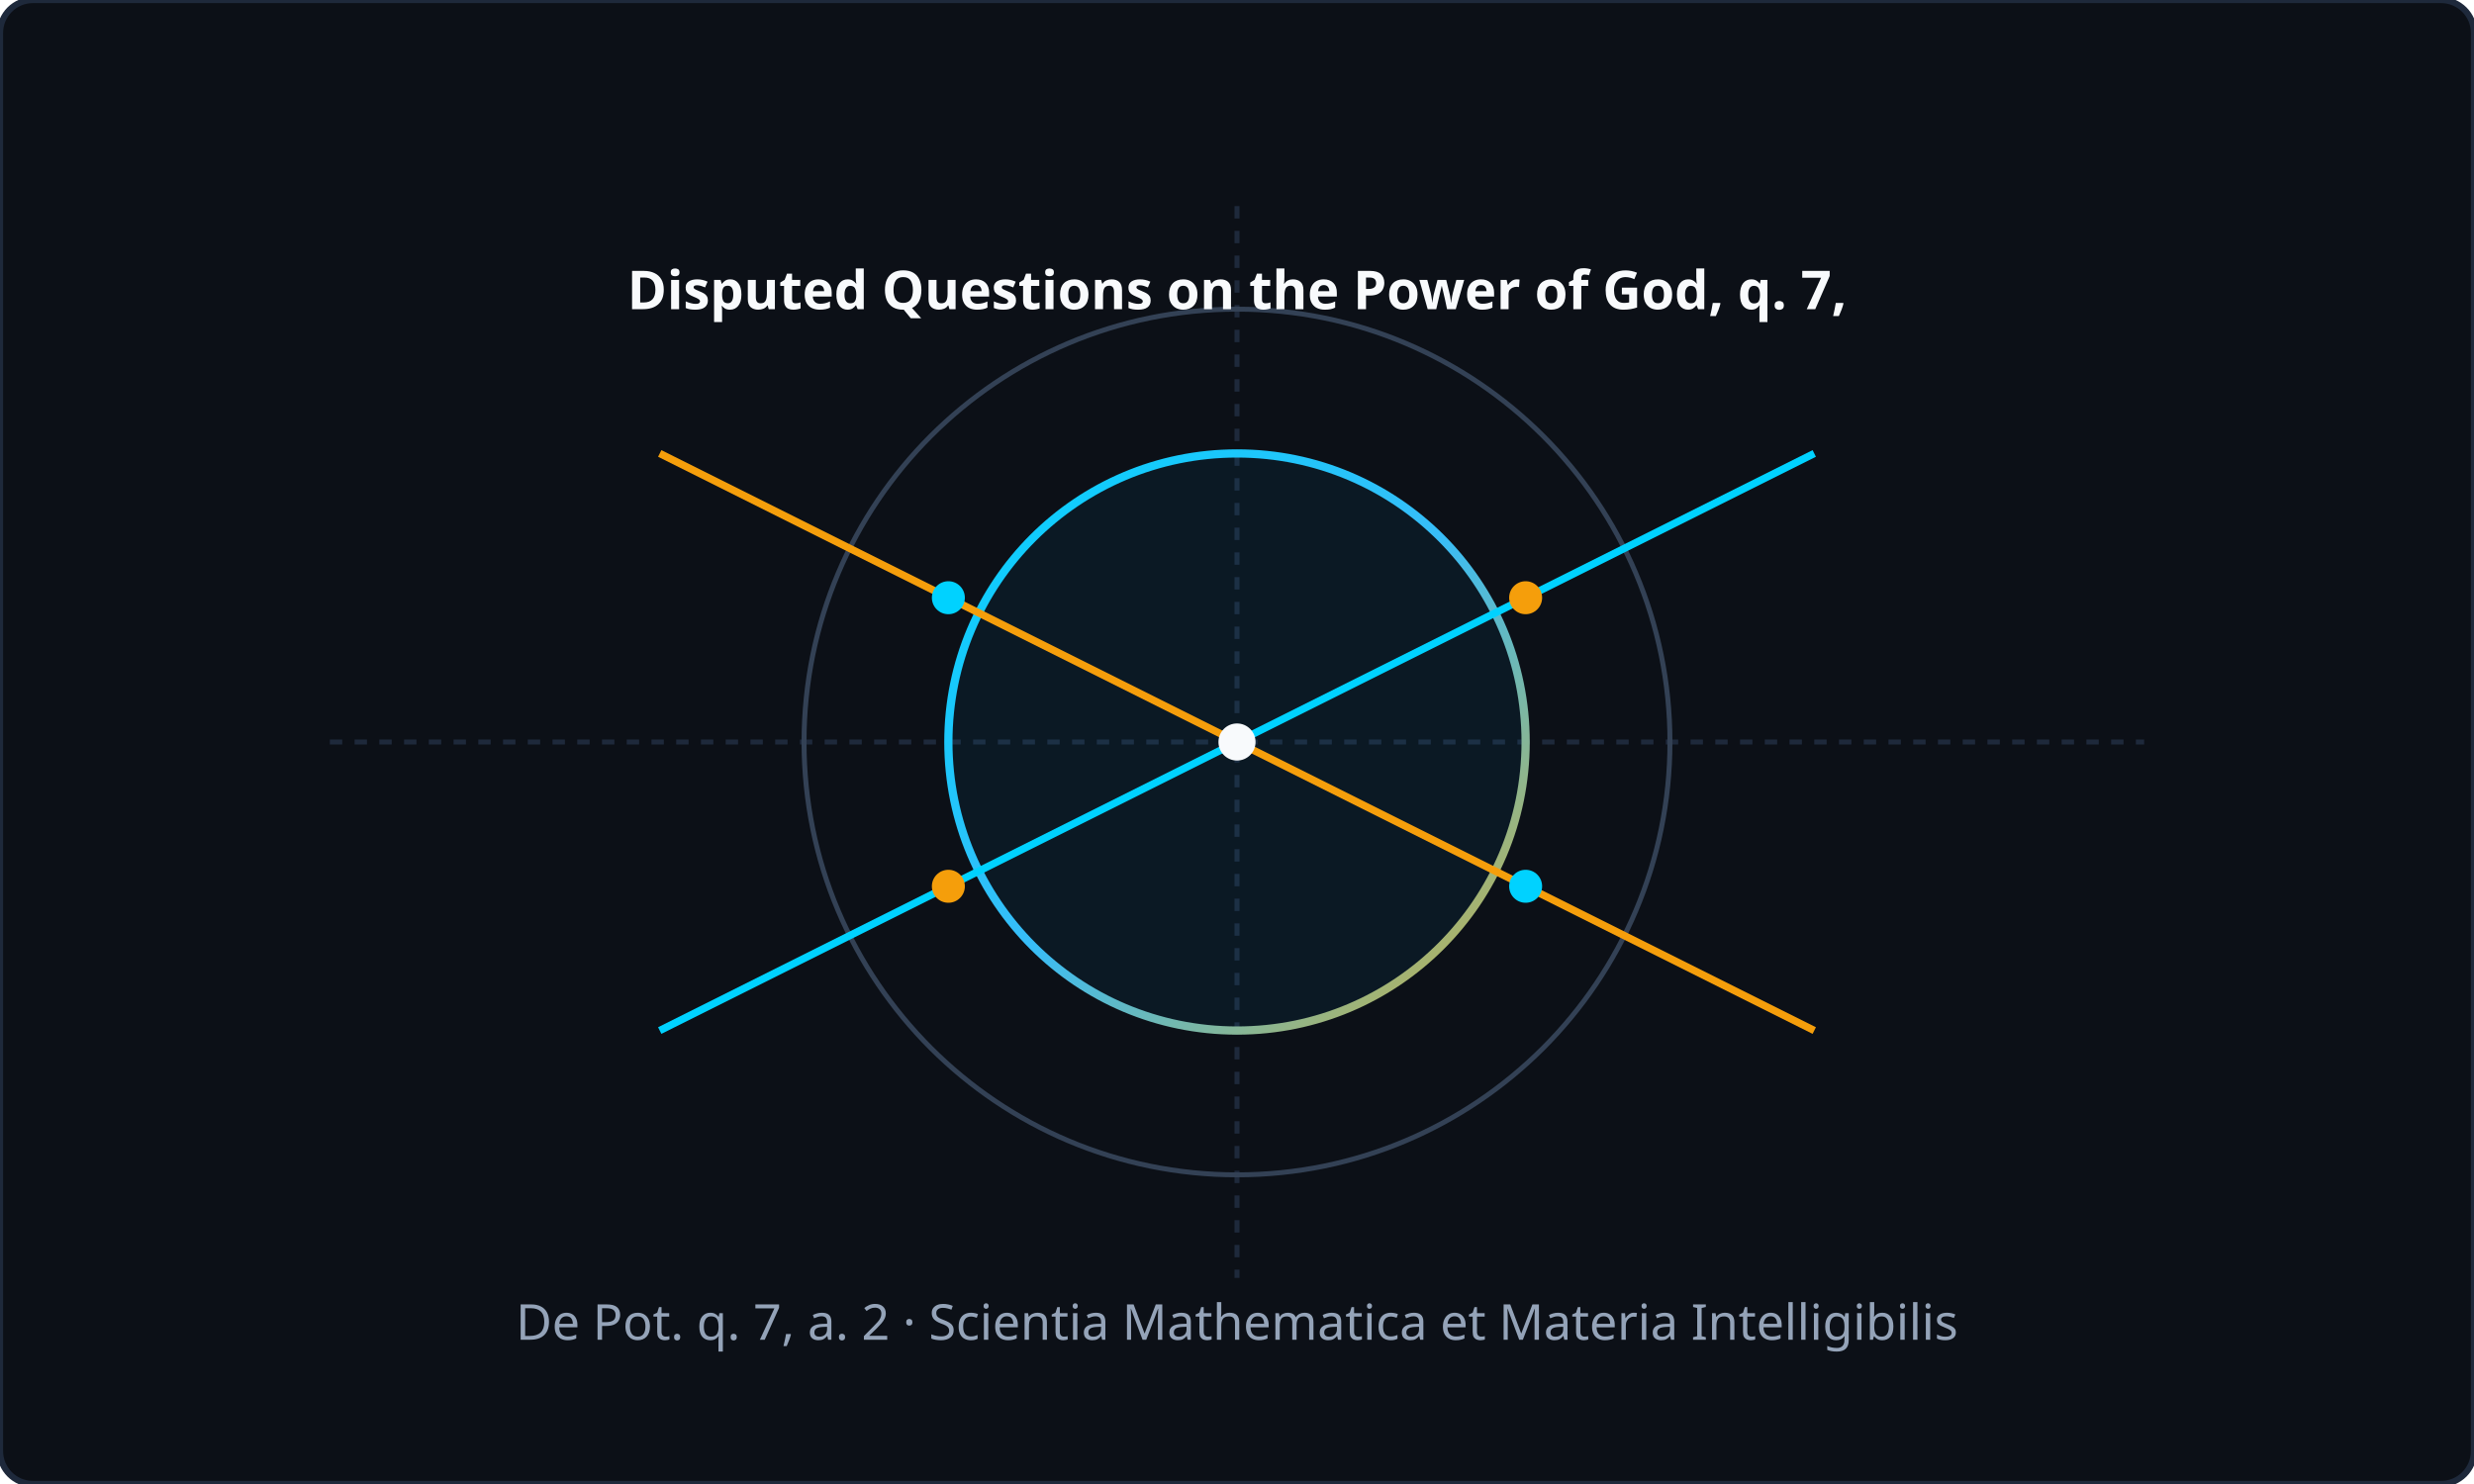
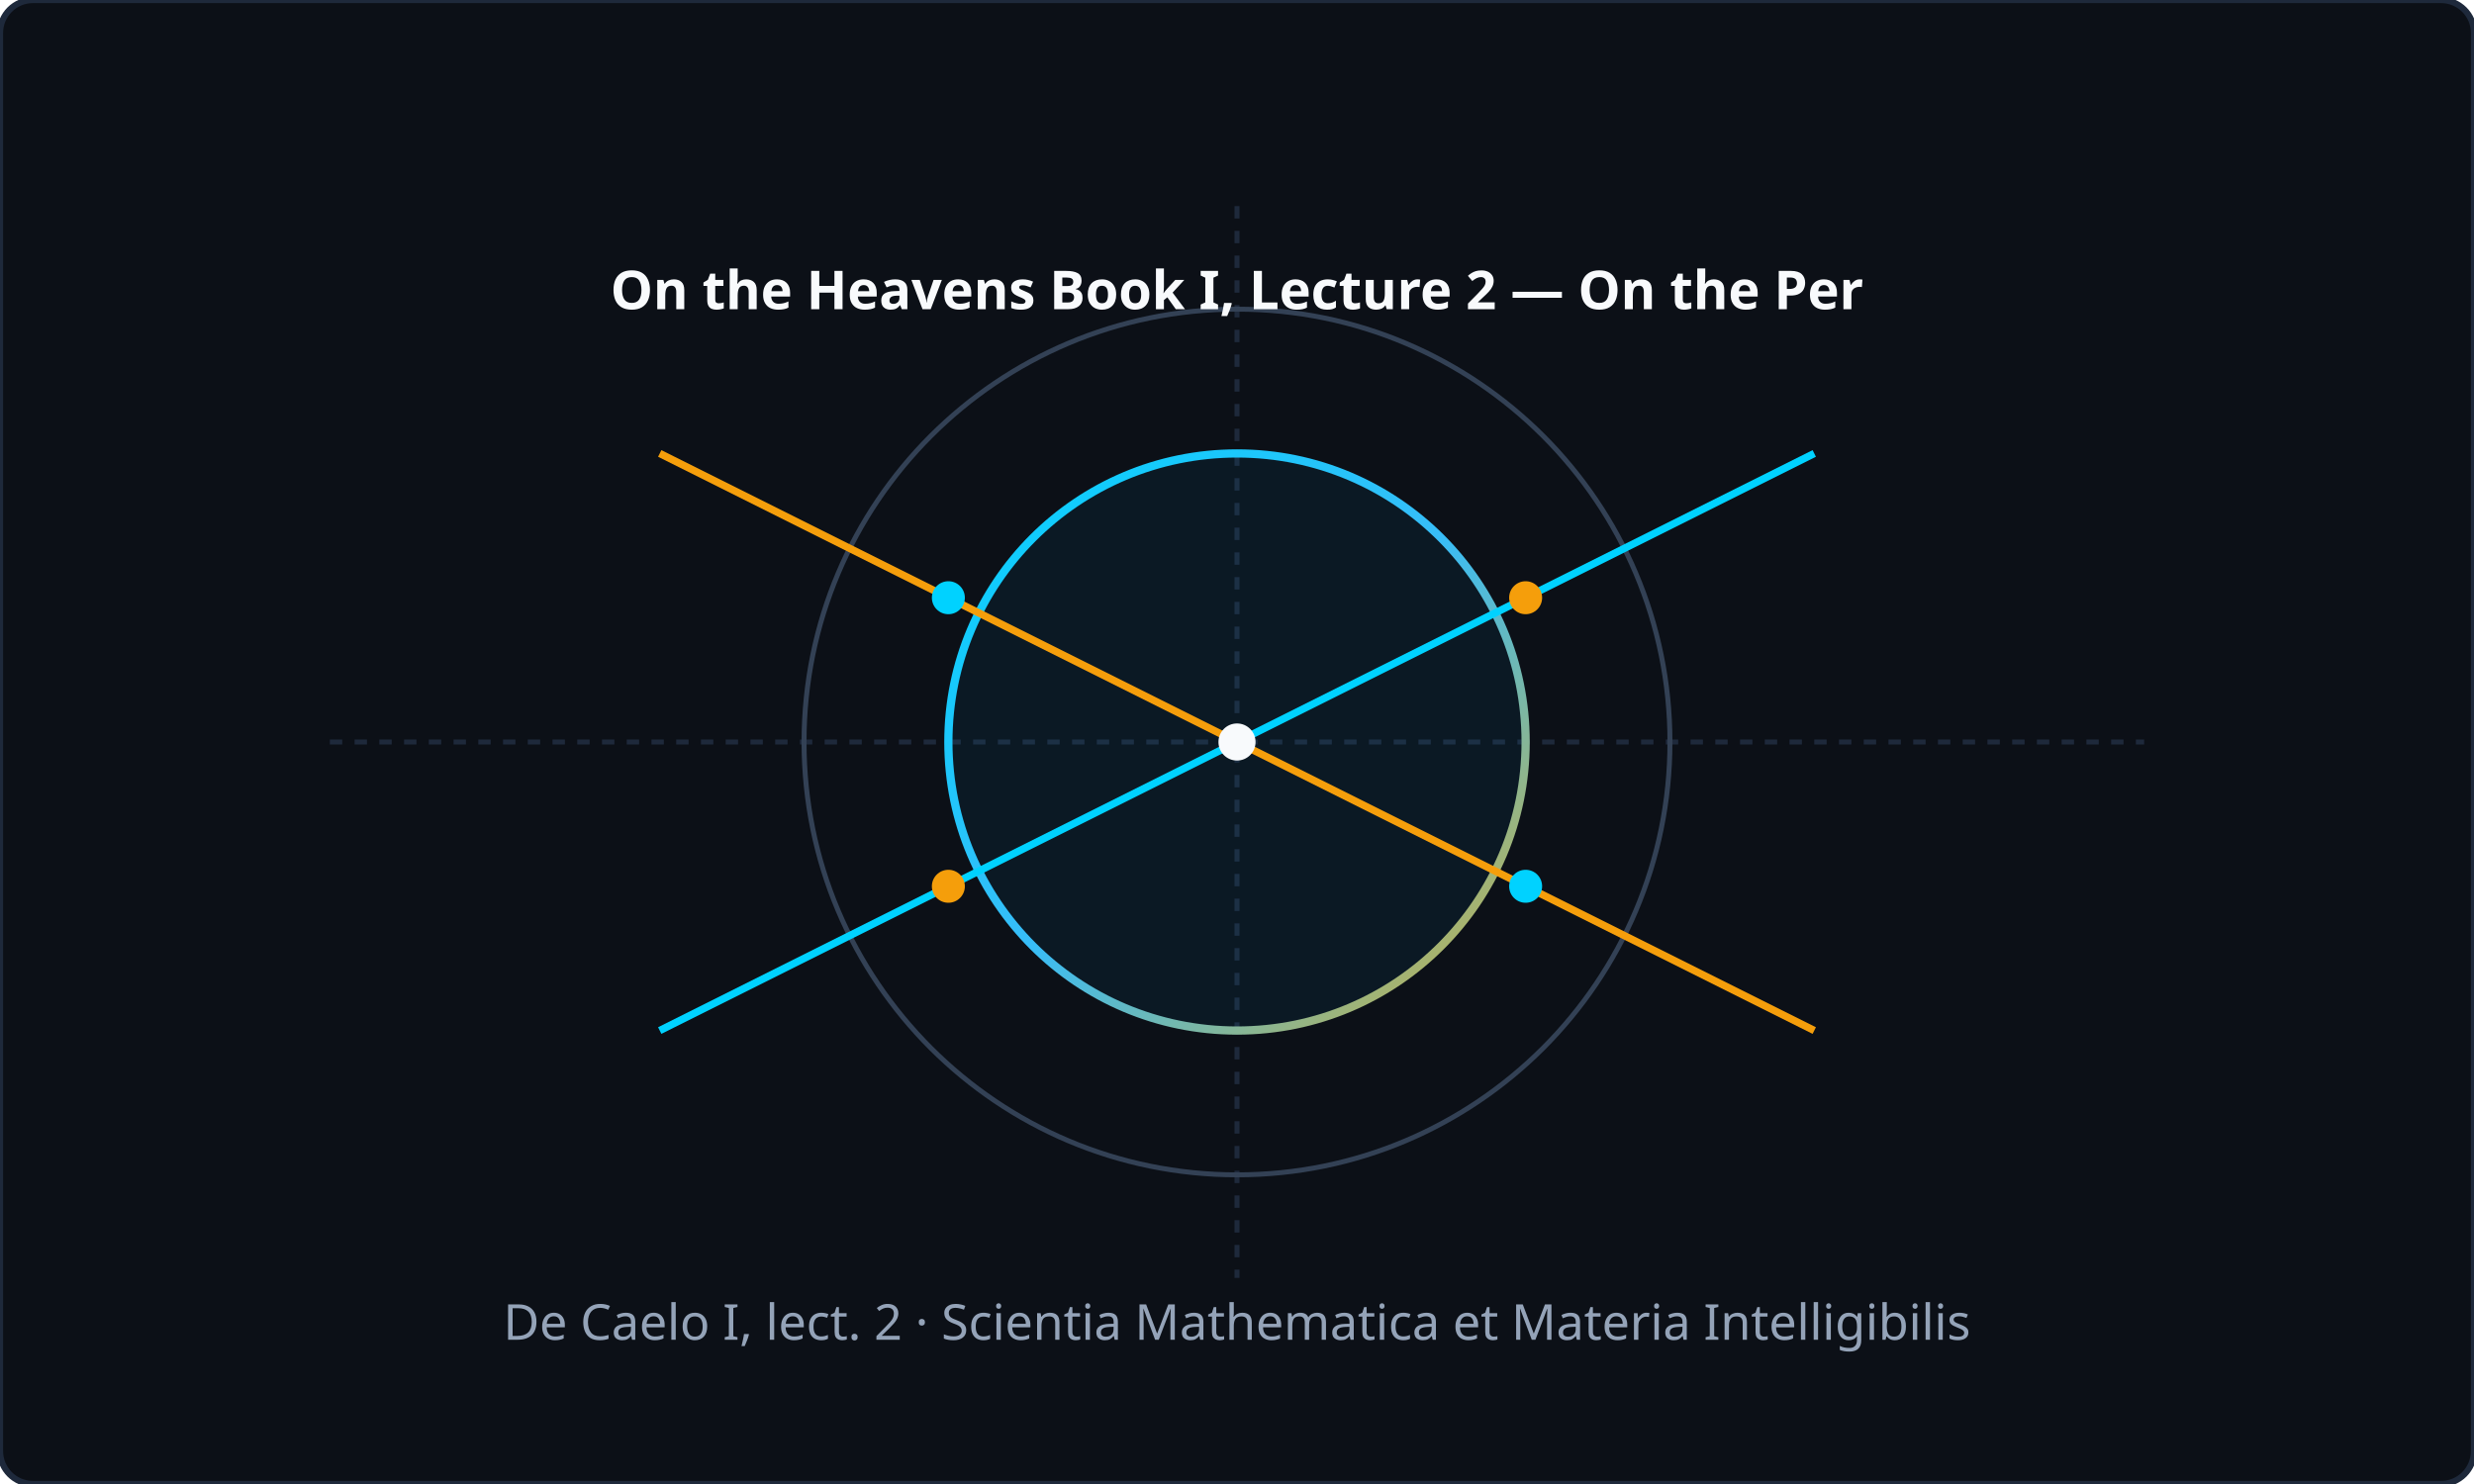
<svg xmlns="http://www.w3.org/2000/svg" viewBox="0 0 600 360" width="100%" height="auto">
  <rect width="600" height="360" rx="8" fill="#0c1017" stroke="#1e293b" stroke-width="1.5" />
  <defs>
    <linearGradient id="geomGrad" x1="0%" y1="0%" x2="100%" y2="100%">
      <stop offset="0%" stop-color="#00d2ff" />
      <stop offset="50%" stop-color="#38bdf8" />
      <stop offset="100%" stop-color="#d4af37" />
    </linearGradient>
  </defs>
  <line x1="80" y1="180" x2="520" y2="180" stroke="#1e293b" stroke-width="1.2" stroke-dasharray="3,3" />
  <line x1="300" y1="50" x2="300" y2="310" stroke="#1e293b" stroke-width="1.2" stroke-dasharray="3,3" />
  <circle cx="300" cy="180" r="105" fill="none" stroke="#334155" stroke-width="1.2" />
  <circle cx="300" cy="180" r="70" fill="#0284c7" fill-opacity="0.08" stroke="url(#geomGrad)" stroke-width="2" />
  <line x1="160" y1="110" x2="440" y2="250" stroke="#f59e0b" stroke-width="1.8" />
  <line x1="160" y1="250" x2="440" y2="110" stroke="#00d2ff" stroke-width="1.8" />
  <circle cx="300" cy="180" r="4.5" fill="#f8fafc" />
  <circle cx="230" cy="145" r="4" fill="#00d2ff" />
  <circle cx="370" cy="215" r="4" fill="#00d2ff" />
  <circle cx="230" cy="215" r="4" fill="#f59e0b" />
  <circle cx="370" cy="145" r="4" fill="#f59e0b" />
-   <text x="300" y="75" fill="#f8fafc" font-size="13" font-family="system-ui, sans-serif" text-anchor="middle" font-weight="600">Disputed Questions on the Power of God, q. 7,</text>
-   <text x="300" y="325" fill="#94a3b8" font-size="12" font-family="system-ui, sans-serif" text-anchor="middle">De Pot. q. 7, a. 2 · Scientia Mathematica et Materia Intelligibilis</text>
+   <text x="300" y="75" fill="#f8fafc" font-size="13" font-family="system-ui, sans-serif" text-anchor="middle" font-weight="600">On the Heavens Book I, Lecture 2 — On the Per</text>
+   <text x="300" y="325" fill="#94a3b8" font-size="12" font-family="system-ui, sans-serif" text-anchor="middle">De Caelo I, lect. 2 · Scientia Mathematica et Materia Intelligibilis</text>
</svg>
